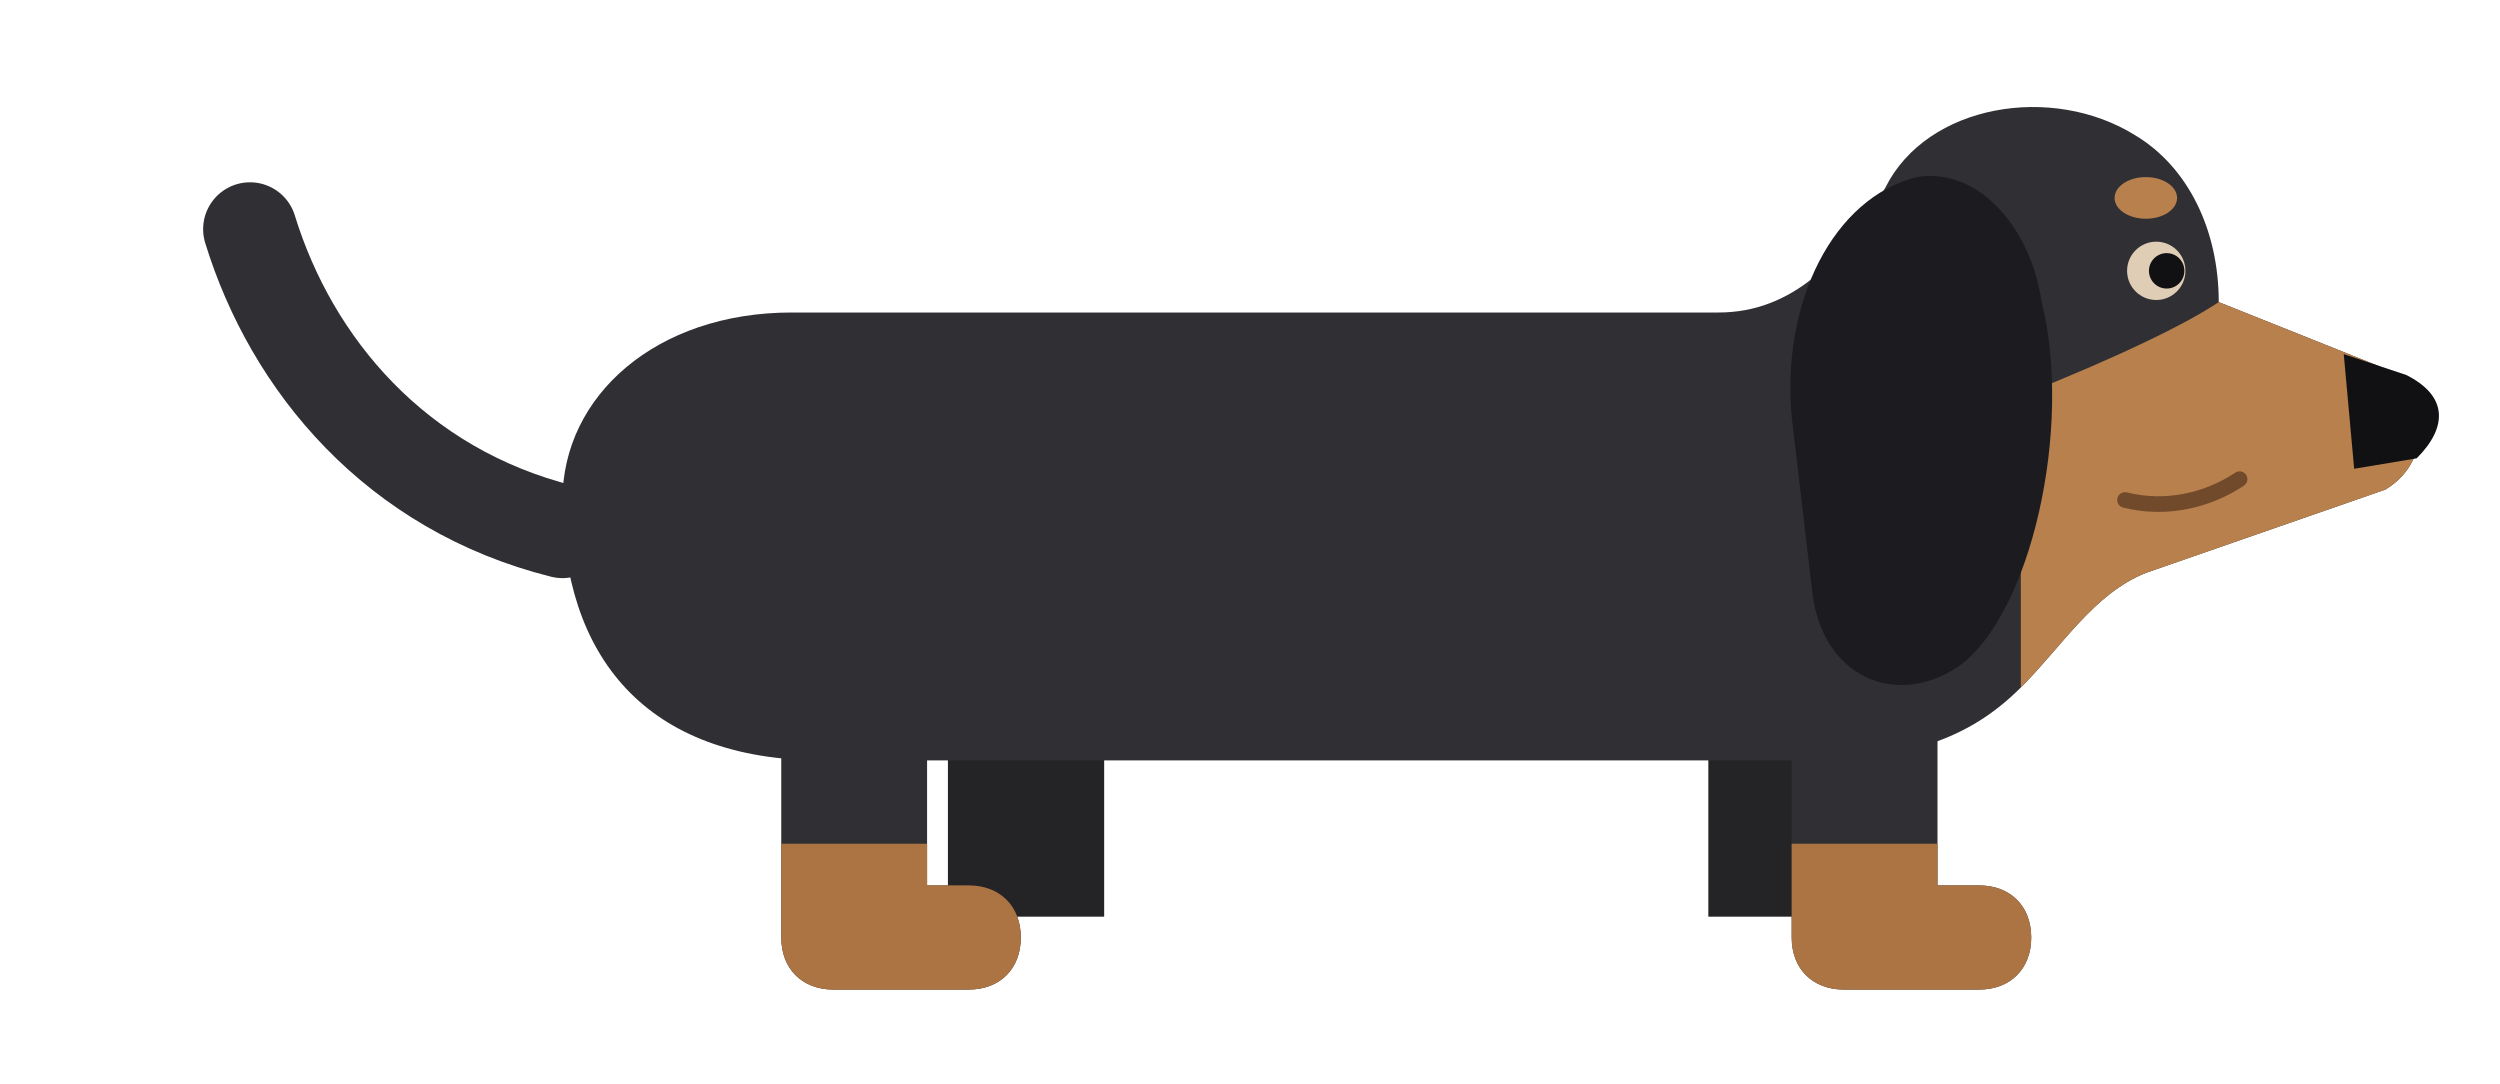
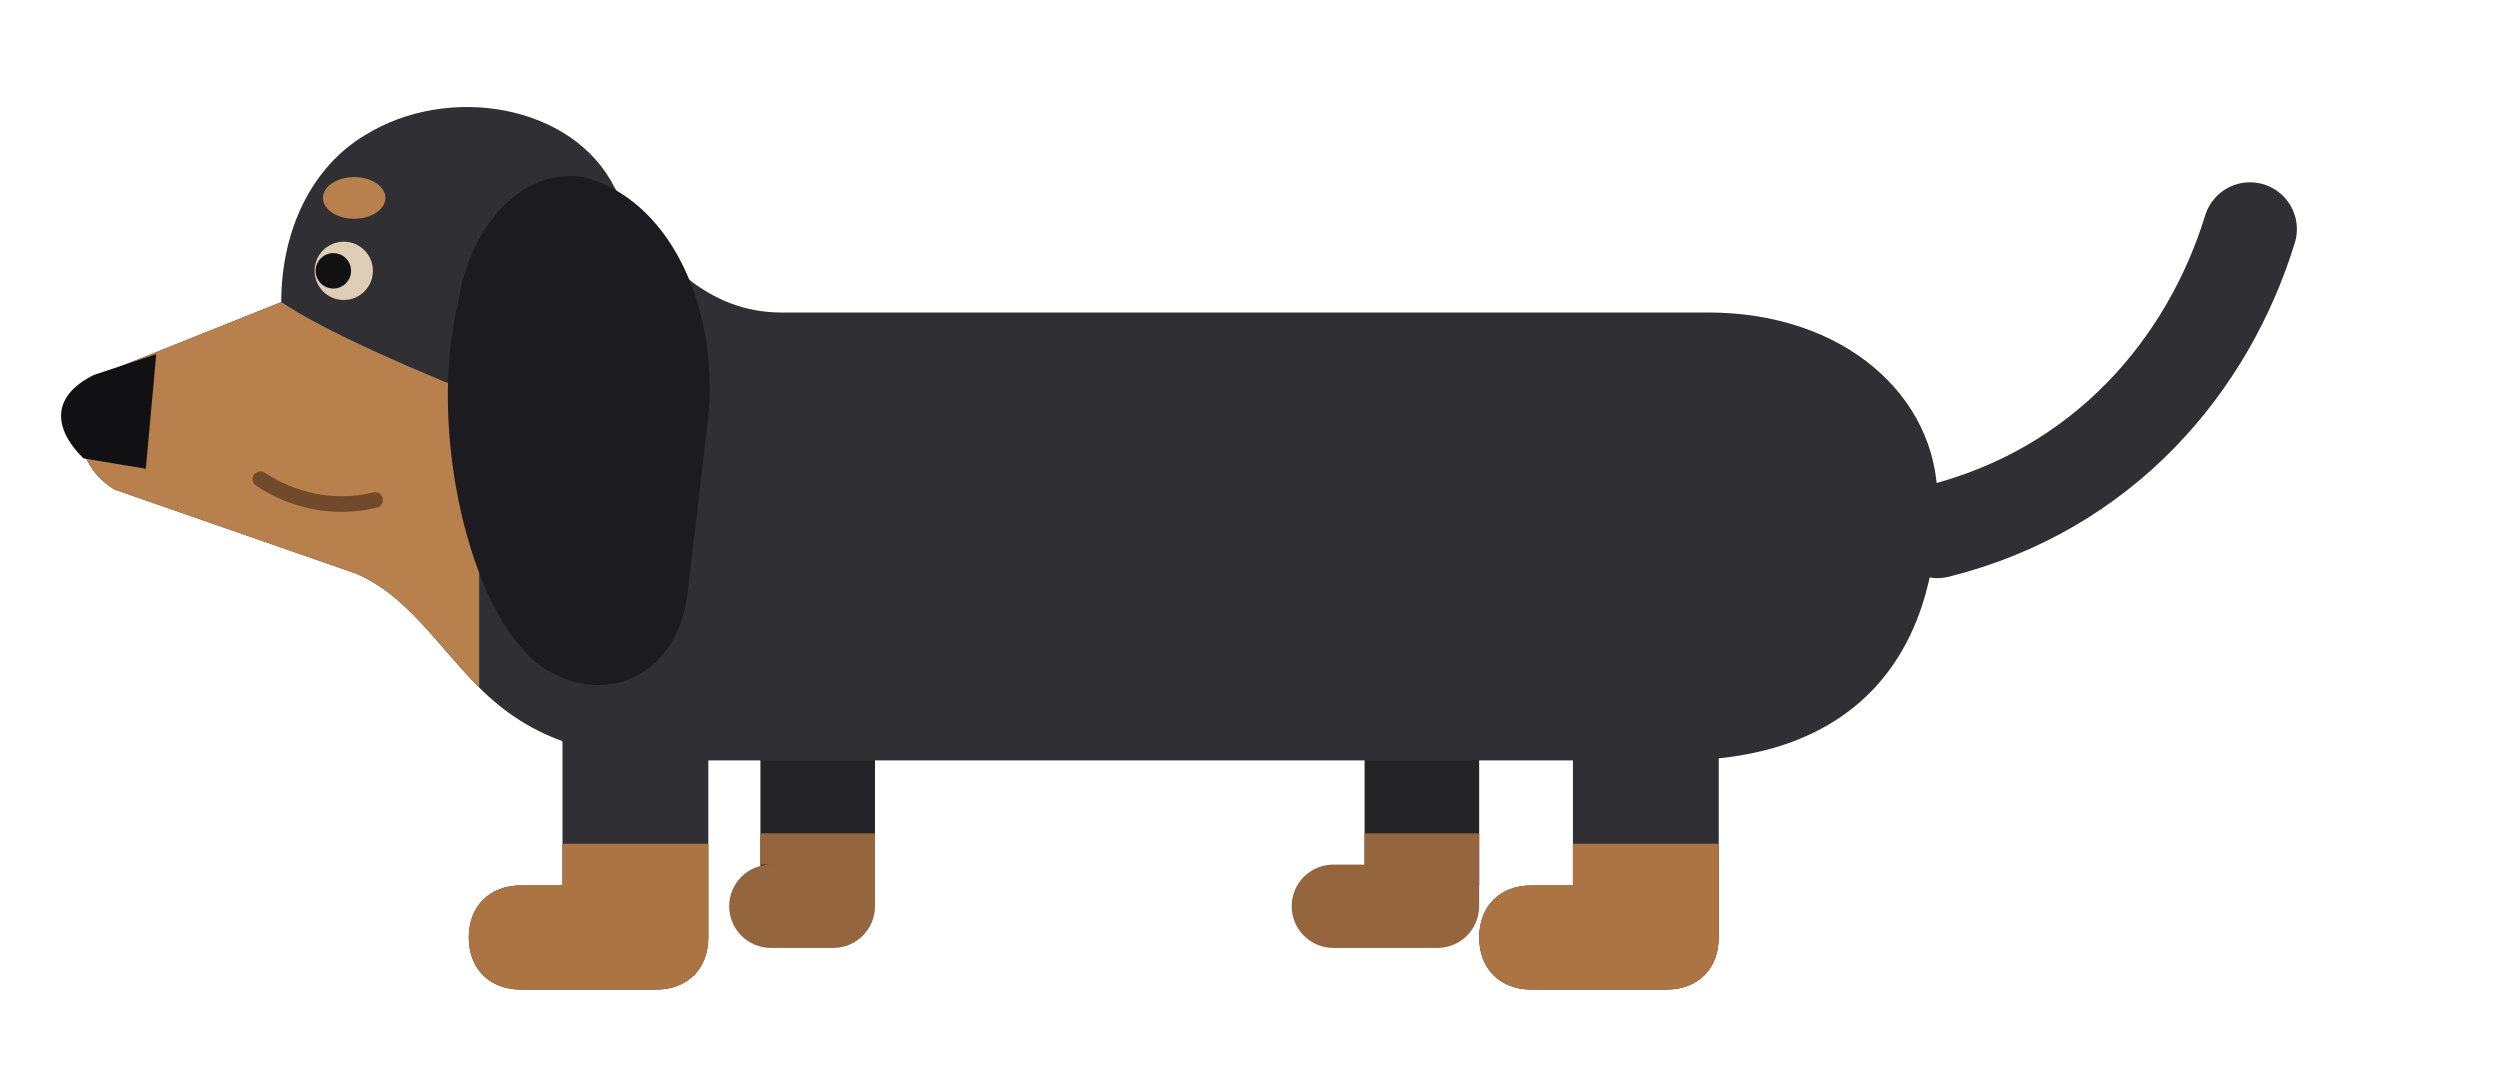
<svg xmlns="http://www.w3.org/2000/svg" width="240" height="104" viewBox="0 0 240 104" aria-hidden="true" focusable="false">
-   <path class="dog-tail" d="M54 51C38 47 28 35 24 22" fill="none" stroke="#303034" stroke-width="9" stroke-linecap="round" />
-   <path d="M91 65v23h15V64m58-1v25h15V59" fill="#242427" />
-   <path d="M54 48c0-10 9-18 22-18h89c7 0 12-5 16-12 4-8 16-10 24-5 5 3 8 9 8 16l15 6c5 2 6 9 1 12l-23 8c-5 2-8 7-12 11-5 5-11 7-21 7H79c-17 0-25-10-25-25Z" fill="#303034" />
-   <path d="M75 60v30c0 3 2 5 5 5h13c3 0 5-2 5-5s-2-5-5-5h-4V61m83-3v32c0 3 2 5 5 5h13c3 0 5-2 5-5s-2-5-5-5h-4V56" fill="#303034" />
-   <path d="M75 81h14v4h4c3 0 5 2 5 5s-2 5-5 5H80c-3 0-5-2-5-5Zm97 0h14v4h4c3 0 5 2 5 5s-2 5-5 5h-13c-3 0-5-2-5-5Z" fill="#ad7443" />
-   <path d="M194 38c10-4 16-7 19-9l15 6c5 2 6 9 1 12l-23 8c-5 2-8 7-12 11Z" fill="#b7804c" />
-   <path d="M184 17c-8 2-13 12-12 23l2 17c1 8 8 11 14 7 7-5 11-23 8-35-1-7-6-13-12-12Z" fill="#1c1c20" />
-   <ellipse cx="206" cy="19" rx="3" ry="2" fill="#b7804c" />
-   <circle cx="207" cy="26" r="2.8" fill="#dfcdb5" />
-   <circle cx="208" cy="26" r="1.7" fill="#111114" />
-   <path d="m225 34 6 2c4 2 4 5 1 8l-6 1Z" fill="#111114" />
-   <path d="M204 48c4 1 8 0 11-2" fill="none" stroke="#714a2c" stroke-width="1.5" stroke-linecap="round" />
+   <g transform="translate(240 0) scale(-1 1)">
+     <path class="dog-tail" d="M54 51C38 47 28 35 24 22" fill="none" stroke="#303034" stroke-width="9" stroke-linecap="round" />
+     <path class="dog-far-legs" d="M98 64v21h11V64m47-3v24h11V59" fill="#242427" />
+     <path class="dog-far-paws" d="M98 80h11v3h3a4 4 0 0 1 0 8h-10a4 4 0 0 1-4-4Zm58 0h11v3h-1a4 4 0 0 1 0 8h-6a4 4 0 0 1-4-4Z" fill="#95653e" />
+     <path d="M54 48c0-10 9-18 22-18h89c7 0 12-5 16-12 4-8 16-10 24-5 5 3 8 9 8 16l15 6c5 2 6 9 1 12l-23 8c-5 2-8 7-12 11-5 5-11 7-21 7H79c-17 0-25-10-25-25Z" fill="#303034" />
+     <path d="M75 60v30c0 3 2 5 5 5h13c3 0 5-2 5-5s-2-5-5-5h-4V61m83-3v32c0 3 2 5 5 5h13c3 0 5-2 5-5s-2-5-5-5h-4V56" fill="#303034" />
+     <path d="M75 81h14v4h4c3 0 5 2 5 5s-2 5-5 5H80c-3 0-5-2-5-5Zm97 0h14v4h4c3 0 5 2 5 5s-2 5-5 5h-13c-3 0-5-2-5-5Z" fill="#ad7443" />
+     <path d="M194 38c10-4 16-7 19-9l15 6c5 2 6 9 1 12l-23 8c-5 2-8 7-12 11Z" fill="#b7804c" />
+     <path d="M184 17c-8 2-13 12-12 23l2 17c1 8 8 11 14 7 7-5 11-23 8-35-1-7-6-13-12-12Z" fill="#1c1c20" />
+     <ellipse cx="206" cy="19" rx="3" ry="2" fill="#b7804c" />
+     <circle cx="207" cy="26" r="2.8" fill="#dfcdb5" />
+     <circle cx="208" cy="26" r="1.7" fill="#111114" />
+     <path d="m225 34 6 2c4 2 4 5 1 8l-6 1Z" fill="#111114" />
+     <path d="M204 48c4 1 8 0 11-2" fill="none" stroke="#714a2c" stroke-width="1.5" stroke-linecap="round" />
+   </g>
</svg>
